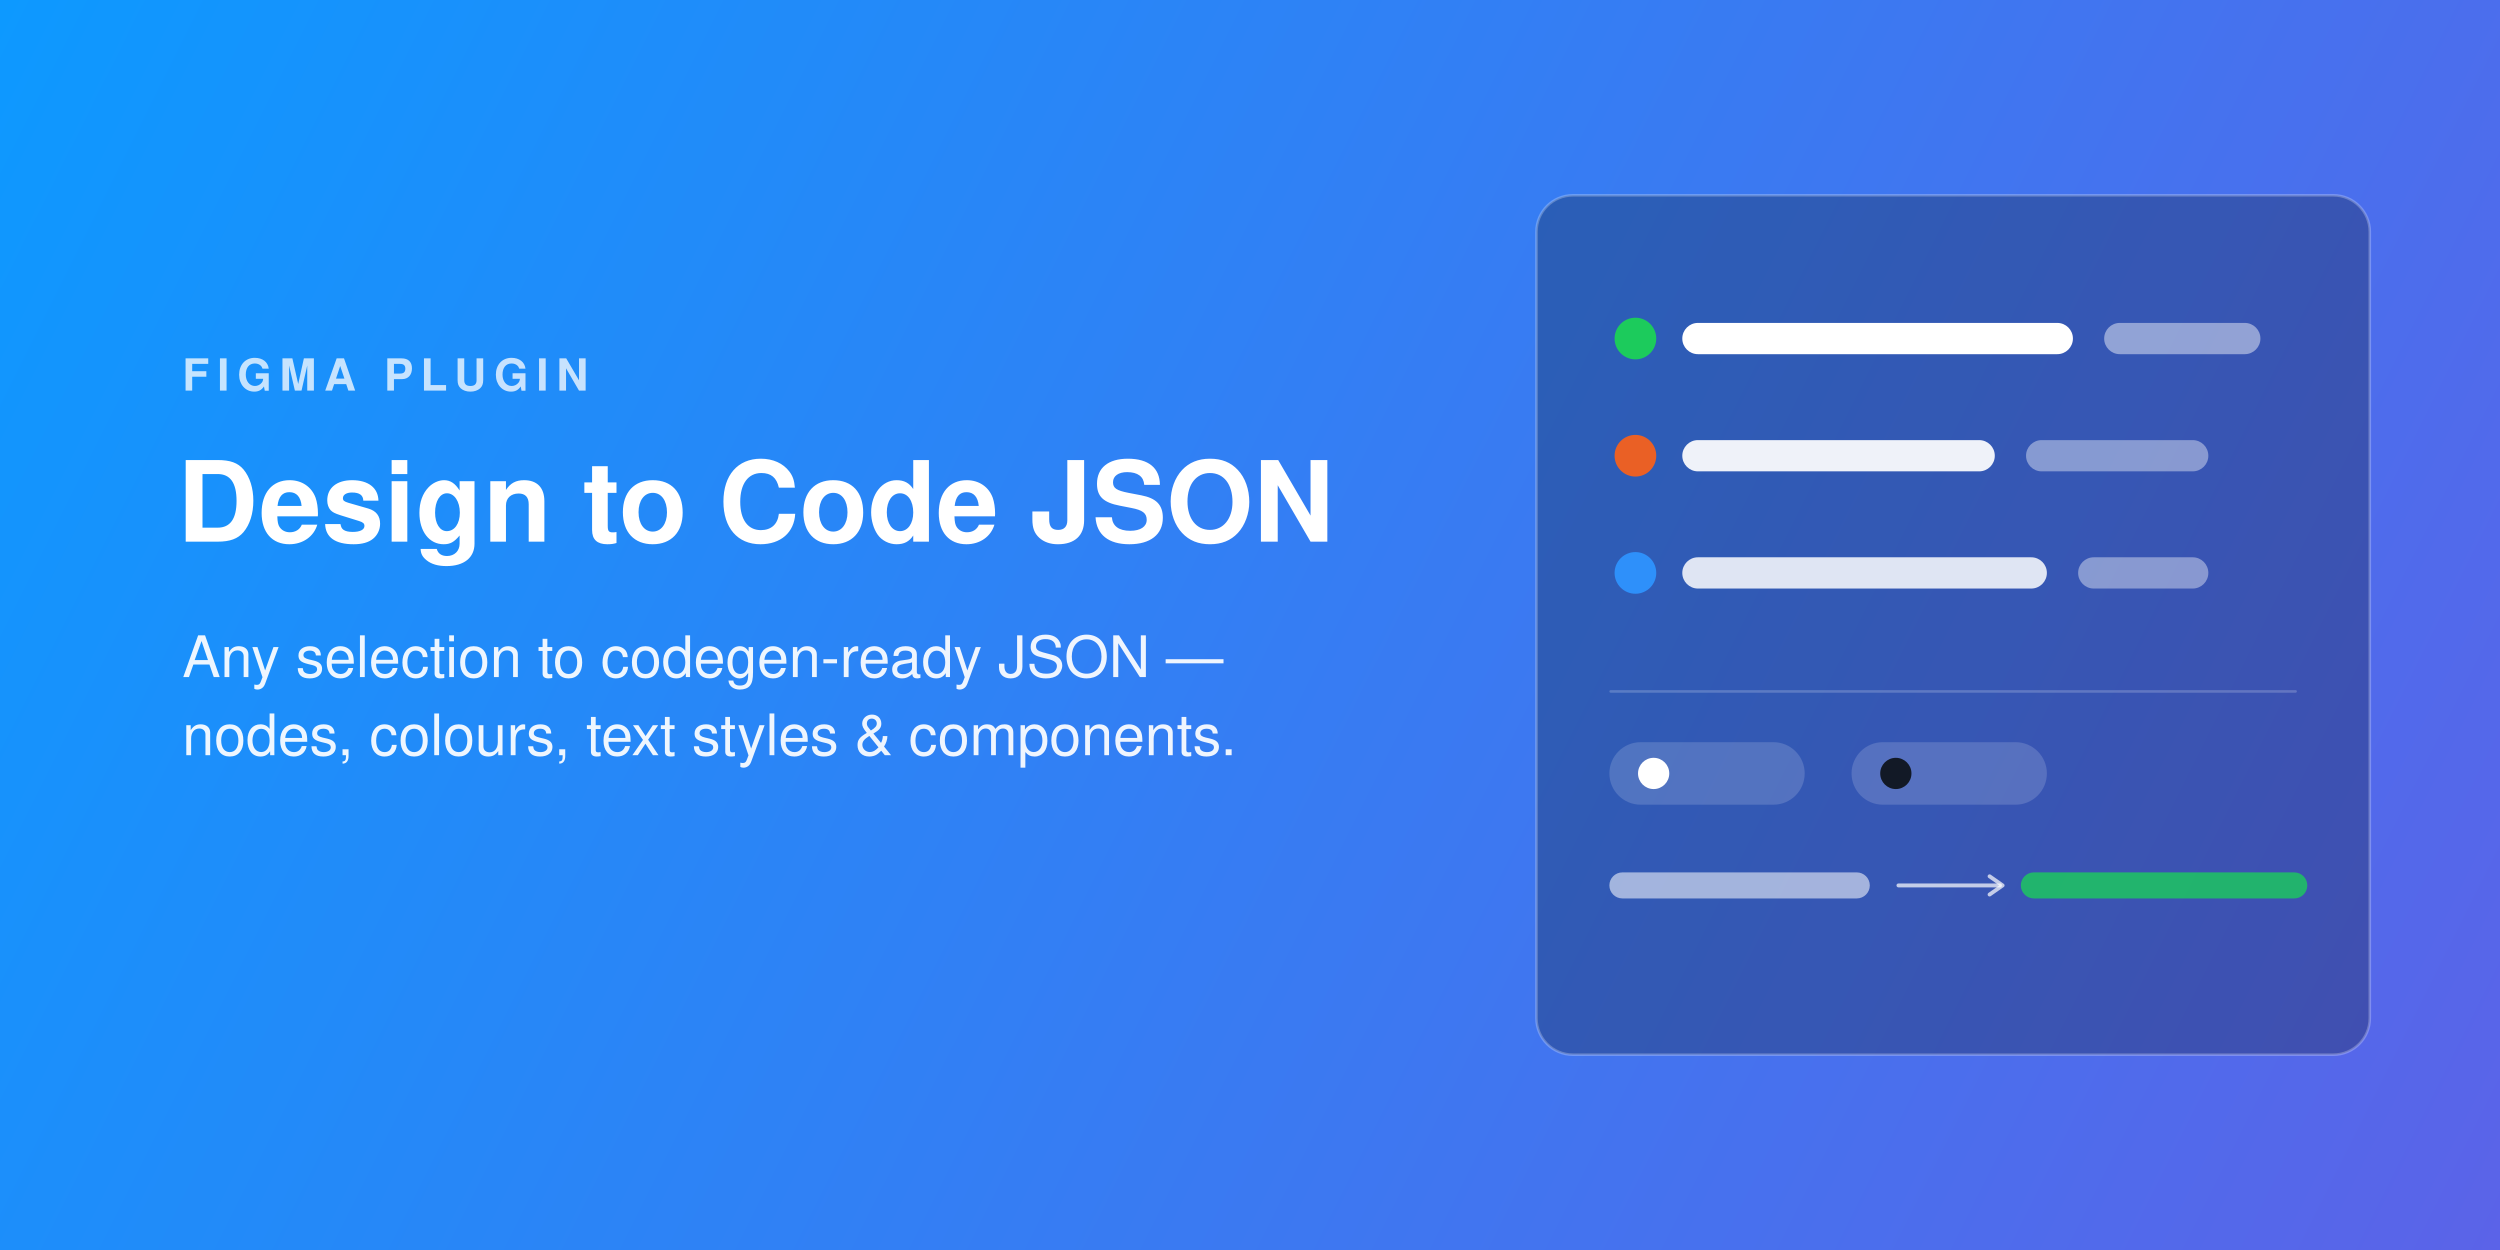
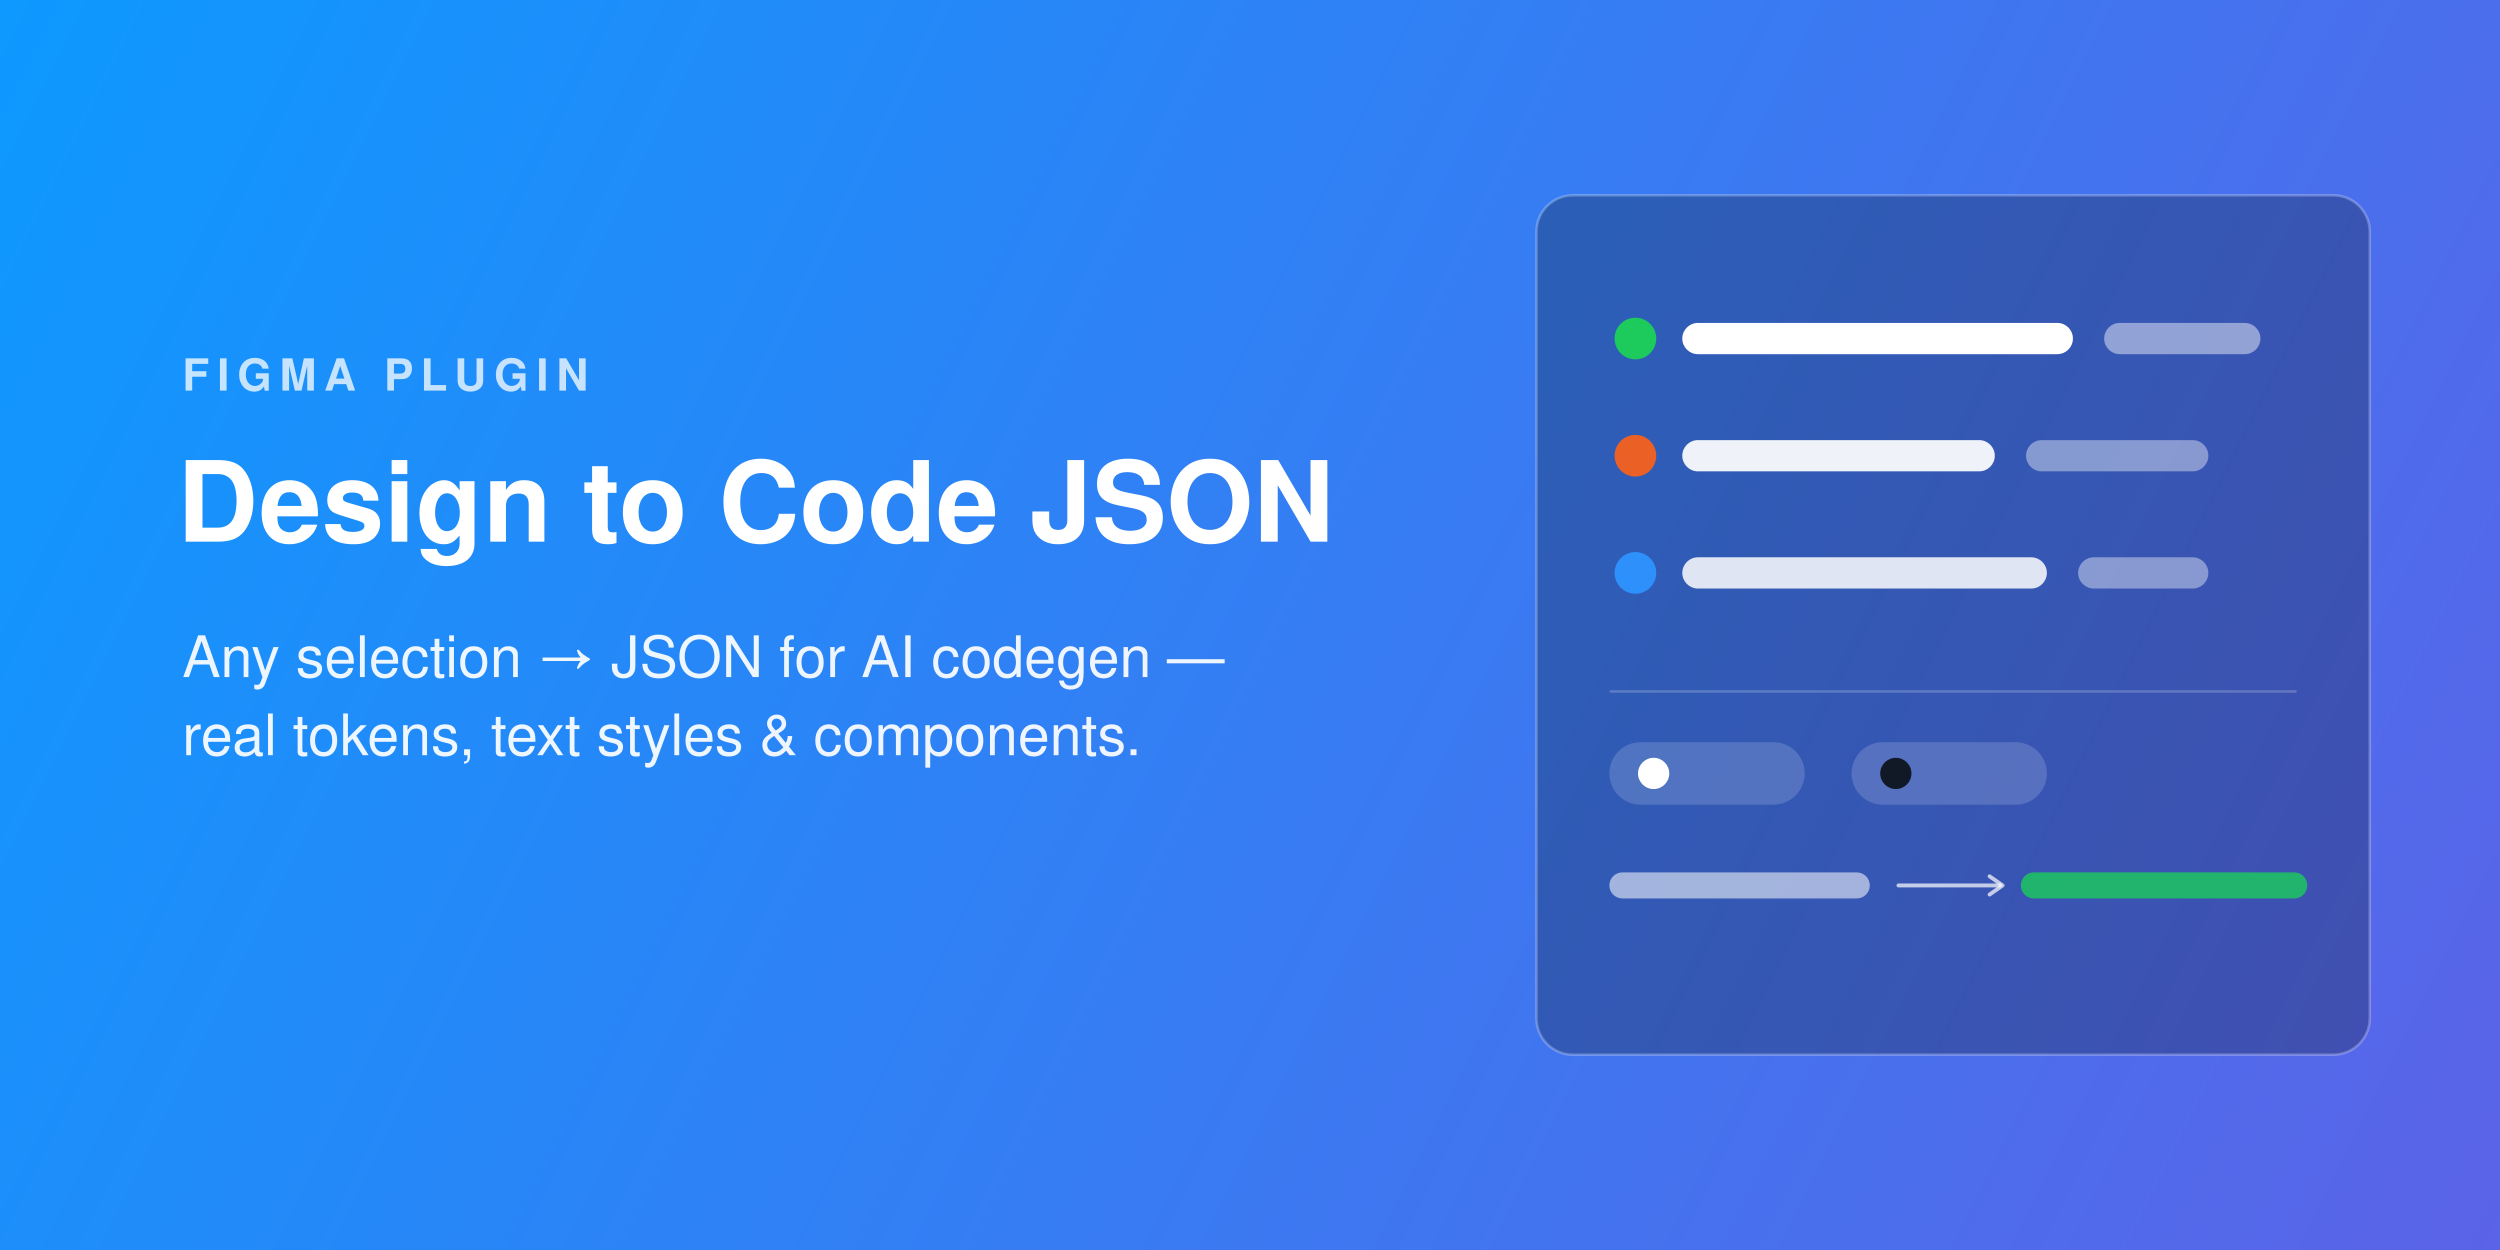
<svg xmlns="http://www.w3.org/2000/svg" width="1920" height="960" viewBox="0 0 1920 960" fill="none">
  <defs>
    <linearGradient id="bg" x1="0" y1="0" x2="1920" y2="960" gradientUnits="userSpaceOnUse">
      <stop stop-color="#0D99FF" />
      <stop offset="1" stop-color="#5B63E8" />
    </linearGradient>
  </defs>
  <rect width="1920" height="960" fill="url(#bg)" />
  <text x="140" y="300" font-family="Helvetica, Arial, sans-serif" font-size="34" font-weight="700" letter-spacing="6" fill="#FFFFFF" fill-opacity="0.75">FIGMA PLUGIN</text>
  <text x="136" y="416" font-family="Helvetica, Arial, sans-serif" font-size="86" font-weight="700" fill="#FFFFFF">Design to Code JSON</text>
-   <text x="140" y="520" font-family="Helvetica, Arial, sans-serif" font-size="44" font-weight="400" fill="#FFFFFF" fill-opacity="0.92">Any selection to codegen-ready JSON —</text>
-   <text x="140" y="580" font-family="Helvetica, Arial, sans-serif" font-size="44" font-weight="400" fill="#FFFFFF" fill-opacity="0.92">nodes, colours, text styles &amp; components.</text>
+   <text x="140" y="520" font-family="Helvetica, Arial, sans-serif" font-size="44" font-weight="400" fill="#FFFFFF" fill-opacity="0.92">Any selection → JSON for AI codegen —</text>
+   <text x="140" y="580" font-family="Helvetica, Arial, sans-serif" font-size="44" font-weight="400" fill="#FFFFFF" fill-opacity="0.92">real tokens, text styles &amp; components.</text>
  <g transform="translate(1180,150)">
    <rect width="640" height="660" rx="28" fill="#0B1220" fill-opacity="0.28" />
    <rect width="640" height="660" rx="28" fill="none" stroke="#FFFFFF" stroke-opacity="0.25" stroke-width="2" />
    <g transform="translate(56,90)">
      <circle cx="20" cy="20" r="16" fill="#1CCB5C" />
      <rect x="56" y="8" width="300" height="24" rx="12" fill="#FFFFFF" />
      <rect x="380" y="8" width="120" height="24" rx="12" fill="#FFFFFF" fill-opacity="0.45" />
    </g>
    <g transform="translate(56,180)">
      <circle cx="20" cy="20" r="16" fill="#EA6025" />
      <rect x="56" y="8" width="240" height="24" rx="12" fill="#FFFFFF" fill-opacity="0.92" />
      <rect x="320" y="8" width="140" height="24" rx="12" fill="#FFFFFF" fill-opacity="0.4" />
    </g>
    <g transform="translate(56,270)">
      <circle cx="20" cy="20" r="16" fill="#2E90FA" />
      <rect x="56" y="8" width="280" height="24" rx="12" fill="#FFFFFF" fill-opacity="0.84" />
      <rect x="360" y="8" width="100" height="24" rx="12" fill="#FFFFFF" fill-opacity="0.4" />
    </g>
    <rect x="56" y="380" width="528" height="2" rx="1" fill="#FFFFFF" fill-opacity="0.2" />
    <g transform="translate(56,420)">
      <rect width="150" height="48" rx="24" fill="#FFFFFF" fill-opacity="0.16" />
      <circle cx="34" cy="24" r="12" fill="#FFFFFF" />
      <rect x="186" width="150" height="48" rx="24" fill="#FFFFFF" fill-opacity="0.16" />
      <circle cx="220" cy="24" r="12" fill="#121926" />
    </g>
    <g transform="translate(56,520)">
      <rect width="200" height="20" rx="10" fill="#FFFFFF" fill-opacity="0.55" />
      <path d="M222 10 H300" stroke="#FFFFFF" stroke-opacity="0.7" stroke-width="3" stroke-linecap="round" />
      <path d="M292 3 L302 10 L292 17" stroke="#FFFFFF" stroke-opacity="0.7" stroke-width="3" stroke-linecap="round" stroke-linejoin="round" fill="none" />
      <rect x="316" width="220" height="20" rx="10" fill="#1CCB5C" fill-opacity="0.8" />
    </g>
  </g>
</svg>
